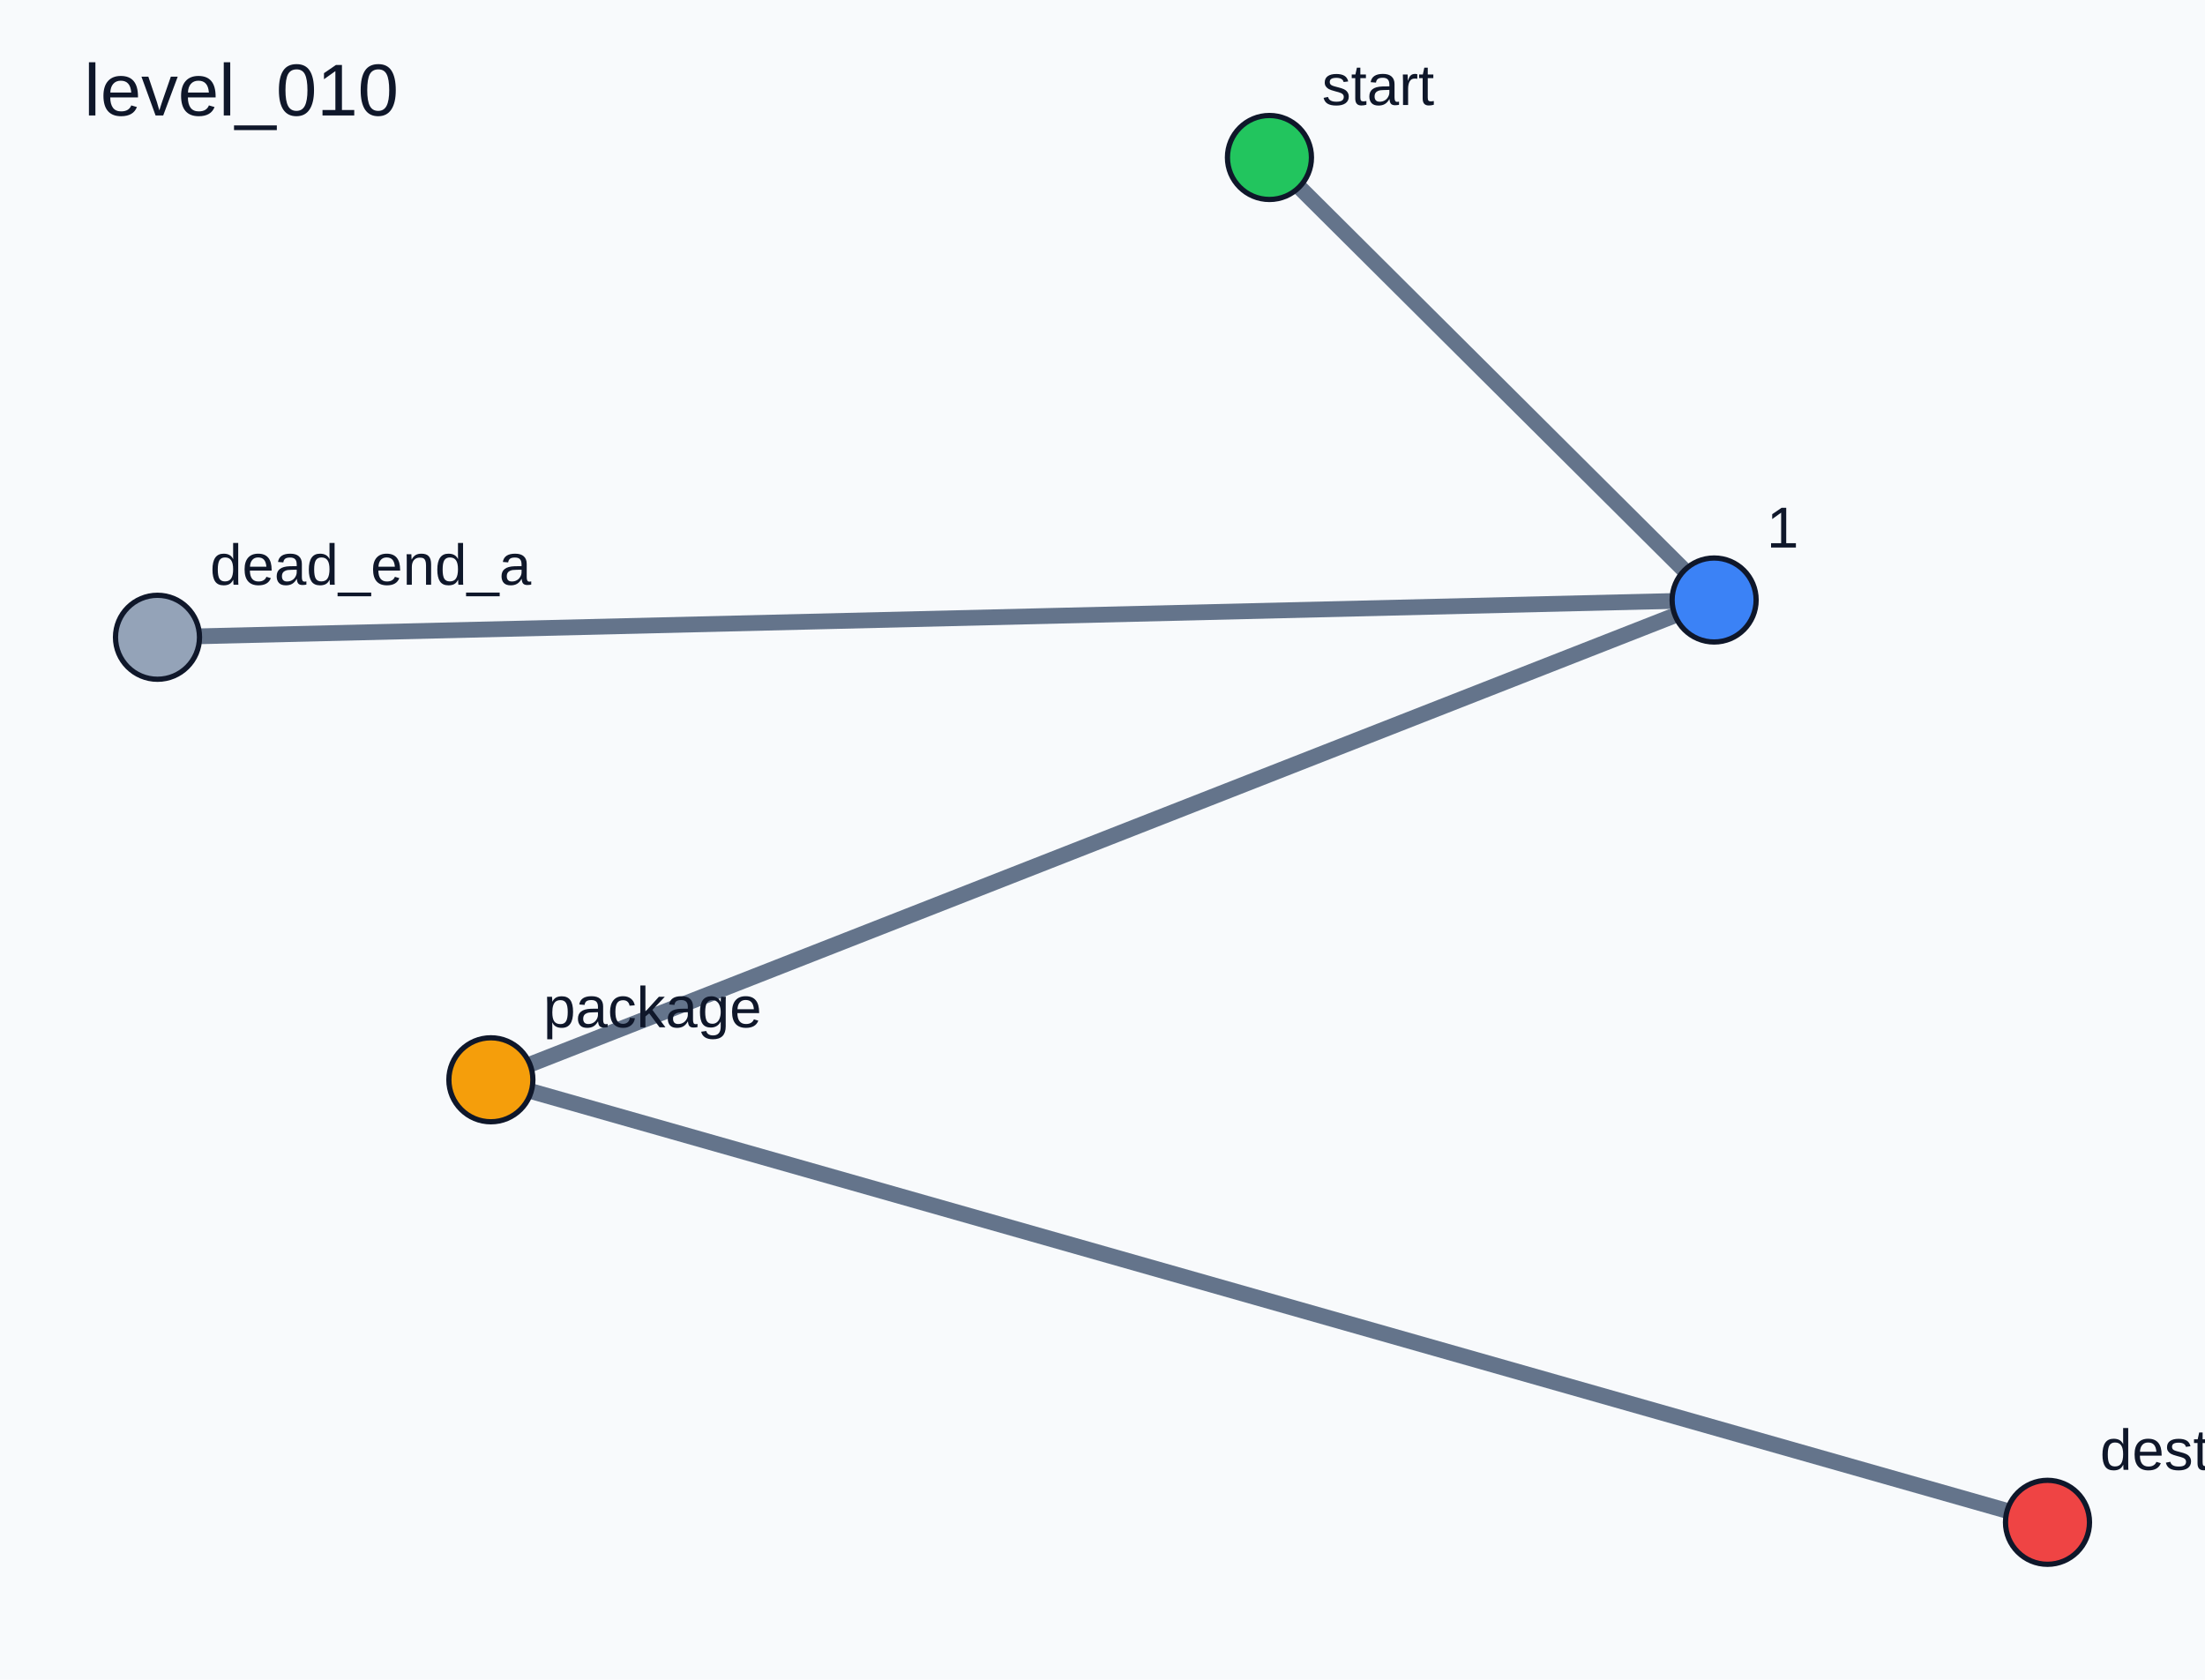
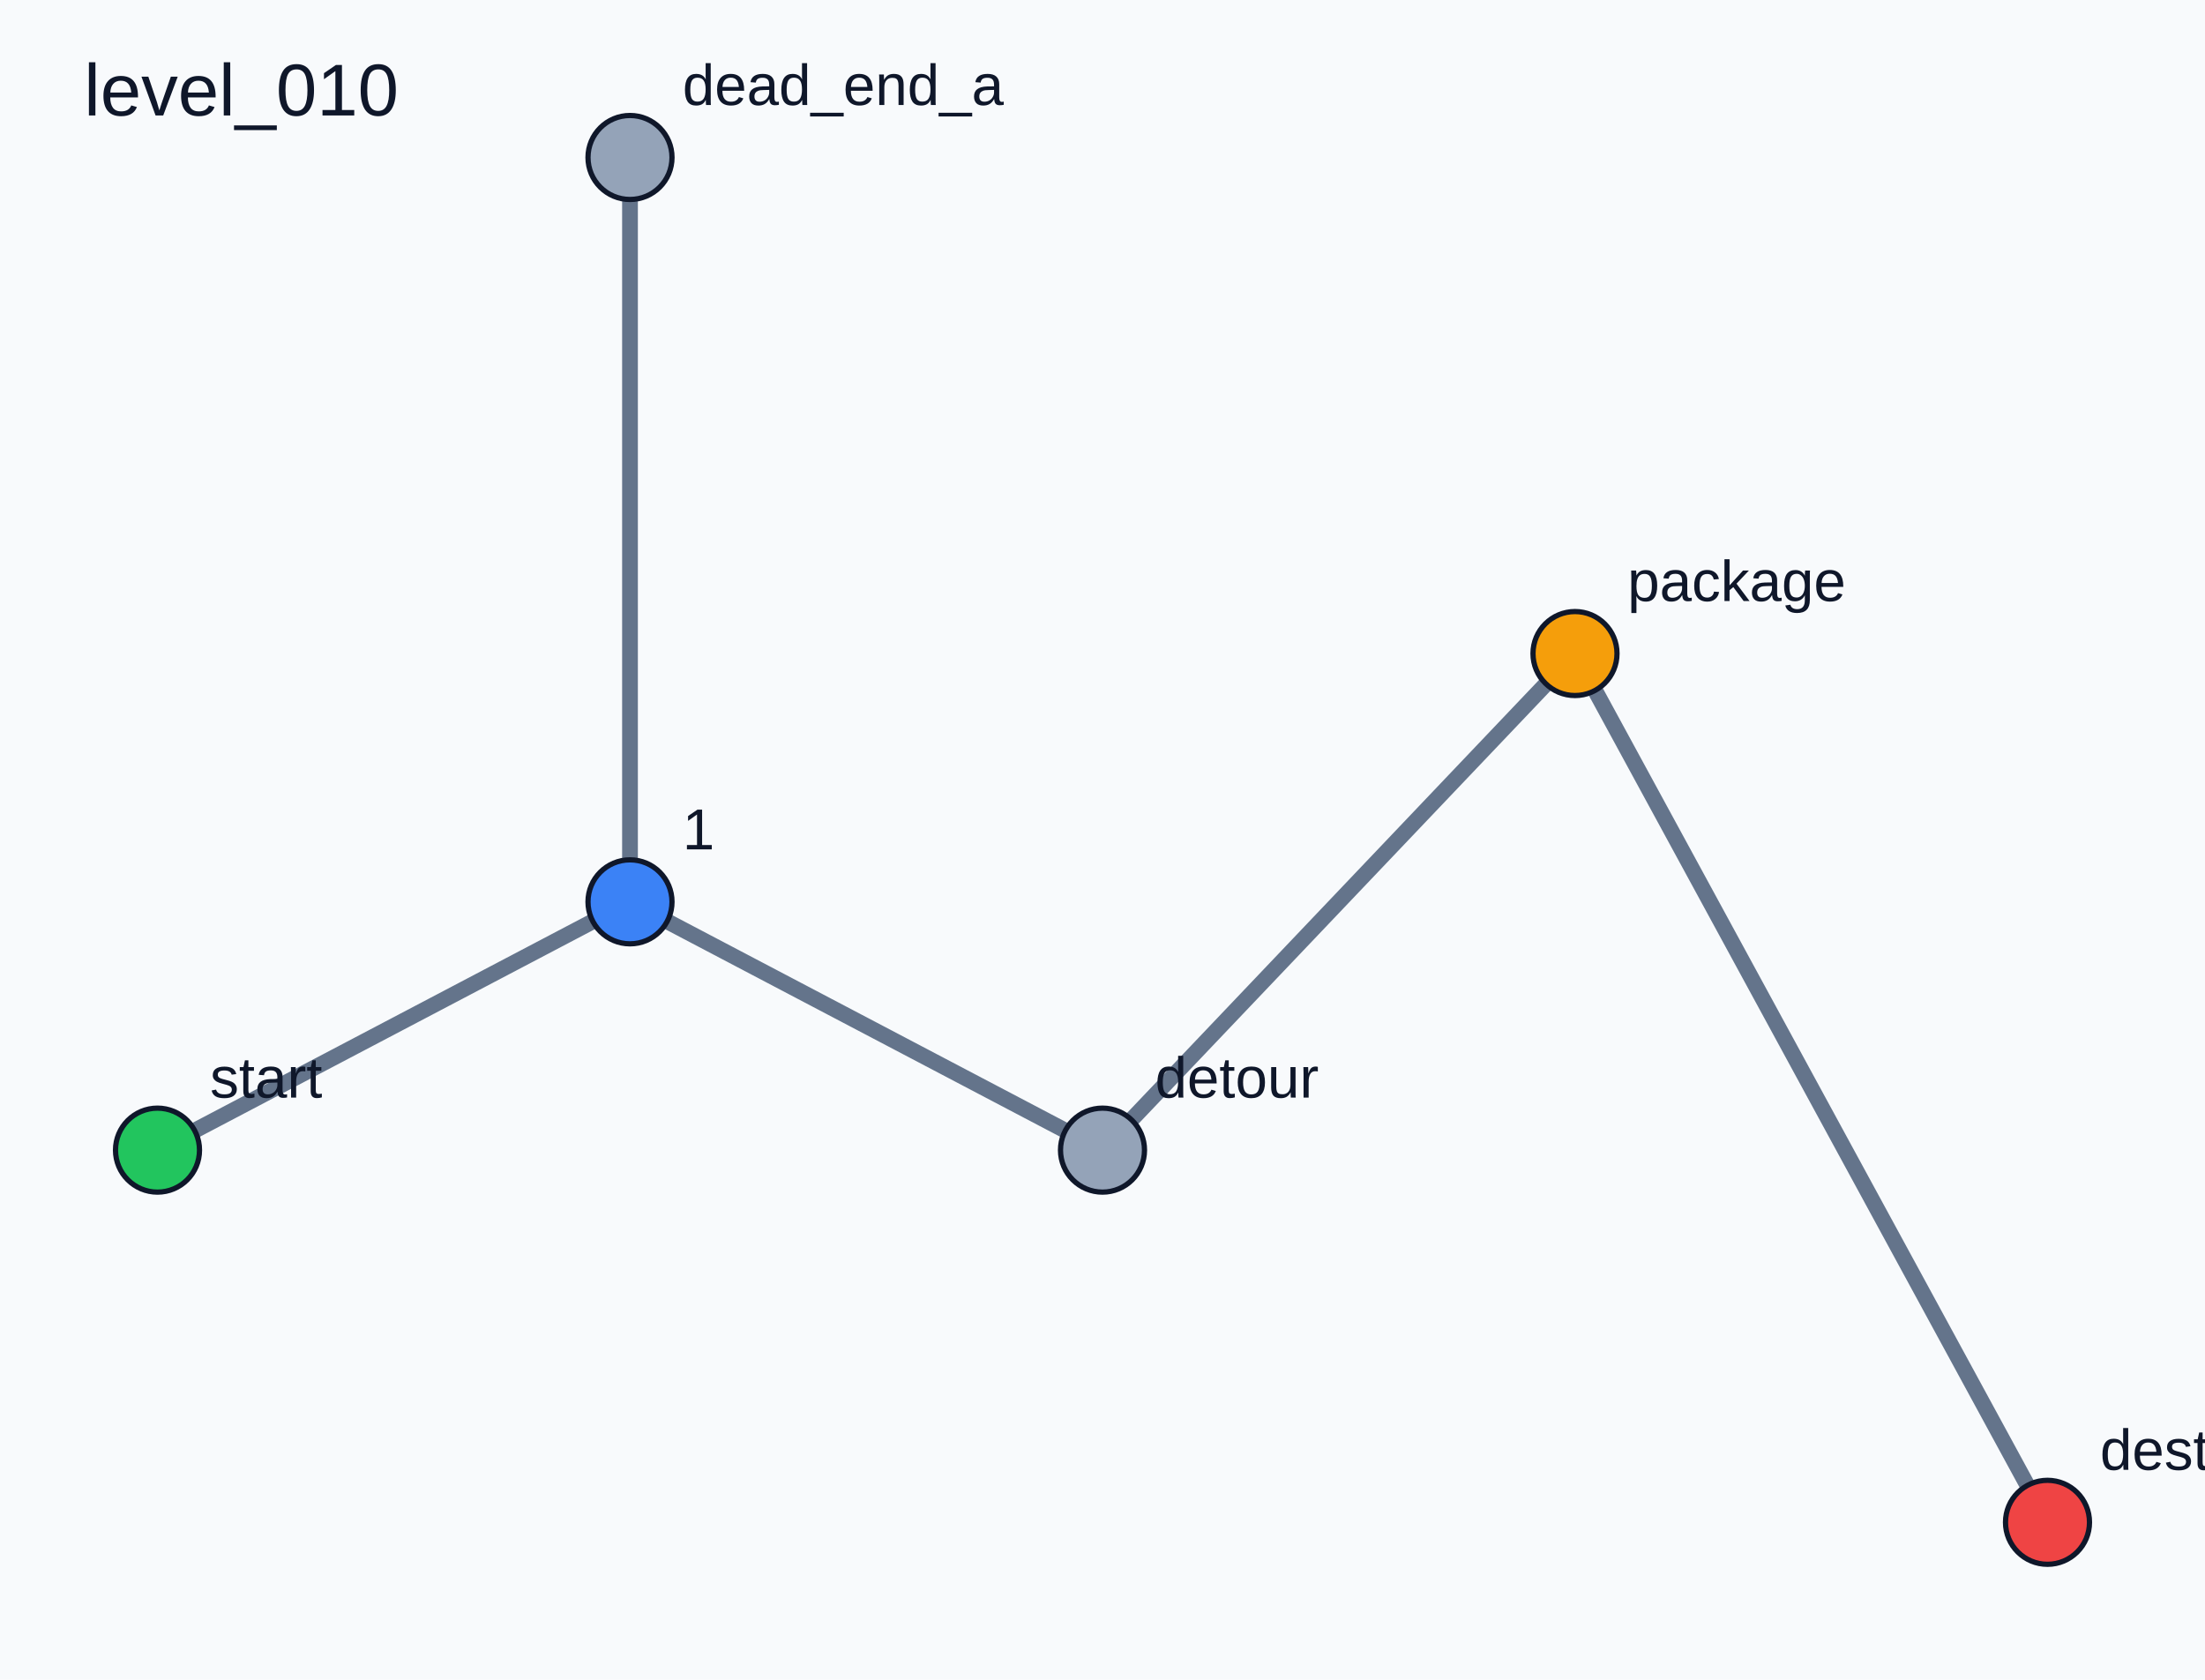
<svg xmlns="http://www.w3.org/2000/svg" width="420" height="320" viewBox="0 0 420 320">
  <rect width="100%" height="100%" fill="#f8fafc" />
  <text x="16" y="22" font-family="Arial" font-size="14" fill="#0f172a">level_010</text>
-   <line x1="241.8" y1="30.0" x2="326.5" y2="114.3" stroke="#64748b" stroke-width="3" />
-   <line x1="326.5" y1="114.3" x2="30.0" y2="121.4" stroke="#64748b" stroke-width="3" />
-   <line x1="326.5" y1="114.3" x2="93.5" y2="205.7" stroke="#64748b" stroke-width="3" />
-   <line x1="93.5" y1="205.7" x2="390.0" y2="290.0" stroke="#64748b" stroke-width="3" />
-   <circle cx="241.8" cy="30.0" r="8" fill="#22c55e" stroke="#0f172a" stroke-width="1" />
-   <text x="251.8" y="20.0" font-family="Arial" font-size="11" fill="#0f172a">start</text>
-   <circle cx="326.5" cy="114.3" r="8" fill="#3b82f6" stroke="#0f172a" stroke-width="1" />
-   <text x="336.5" y="104.3" font-family="Arial" font-size="11" fill="#0f172a">1</text>
-   <circle cx="93.5" cy="205.7" r="8" fill="#f59e0b" stroke="#0f172a" stroke-width="1" />
-   <text x="103.5" y="195.7" font-family="Arial" font-size="11" fill="#0f172a">package</text>
+   <line x1="30.0" y1="219.1" x2="120.0" y2="171.8" stroke="#64748b" stroke-width="3" />
+   <line x1="120.0" y1="171.8" x2="120.0" y2="30.0" stroke="#64748b" stroke-width="3" />
+   <line x1="120.0" y1="171.8" x2="210.0" y2="219.1" stroke="#64748b" stroke-width="3" />
+   <line x1="210.0" y1="219.1" x2="300.0" y2="124.5" stroke="#64748b" stroke-width="3" />
+   <line x1="300.0" y1="124.5" x2="390.0" y2="290.0" stroke="#64748b" stroke-width="3" />
+   <circle cx="30.0" cy="219.1" r="8" fill="#22c55e" stroke="#0f172a" stroke-width="1" />
+   <text x="40.0" y="209.1" font-family="Arial" font-size="11" fill="#0f172a">start</text>
+   <circle cx="120.0" cy="171.8" r="8" fill="#3b82f6" stroke="#0f172a" stroke-width="1" />
+   <text x="130.0" y="161.8" font-family="Arial" font-size="11" fill="#0f172a">1</text>
+   <circle cx="210.0" cy="219.1" r="8" fill="#94a3b8" stroke="#0f172a" stroke-width="1" />
+   <text x="220.0" y="209.1" font-family="Arial" font-size="11" fill="#0f172a">detour</text>
+   <circle cx="300.0" cy="124.5" r="8" fill="#f59e0b" stroke="#0f172a" stroke-width="1" />
+   <text x="310.0" y="114.5" font-family="Arial" font-size="11" fill="#0f172a">package</text>
  <circle cx="390.0" cy="290.0" r="8" fill="#ef4444" stroke="#0f172a" stroke-width="1" />
  <text x="400.0" y="280.0" font-family="Arial" font-size="11" fill="#0f172a">destination</text>
-   <circle cx="30.0" cy="121.4" r="8" fill="#94a3b8" stroke="#0f172a" stroke-width="1" />
-   <text x="40.0" y="111.4" font-family="Arial" font-size="11" fill="#0f172a">dead_end_a</text>
+   <circle cx="120.0" cy="30.0" r="8" fill="#94a3b8" stroke="#0f172a" stroke-width="1" />
+   <text x="130.0" y="20.0" font-family="Arial" font-size="11" fill="#0f172a">dead_end_a</text>
</svg>
